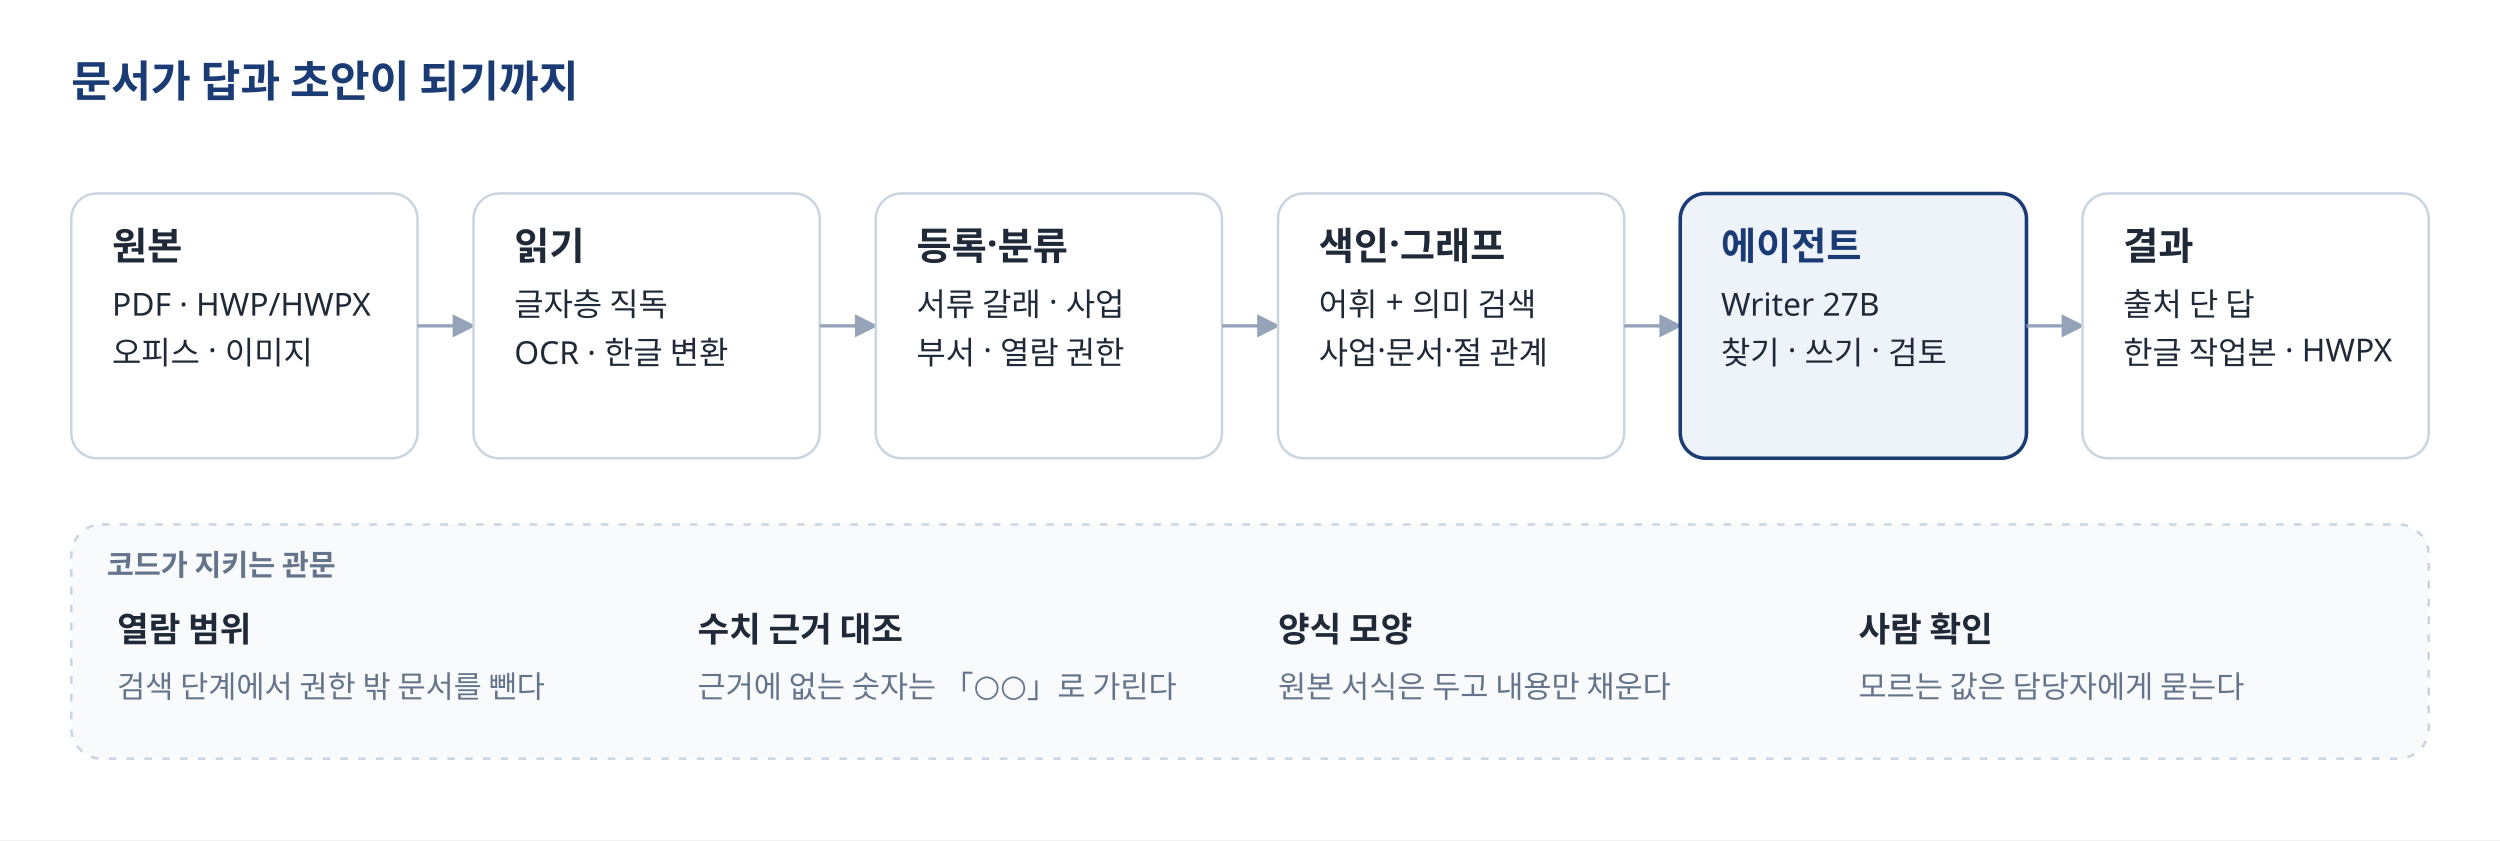
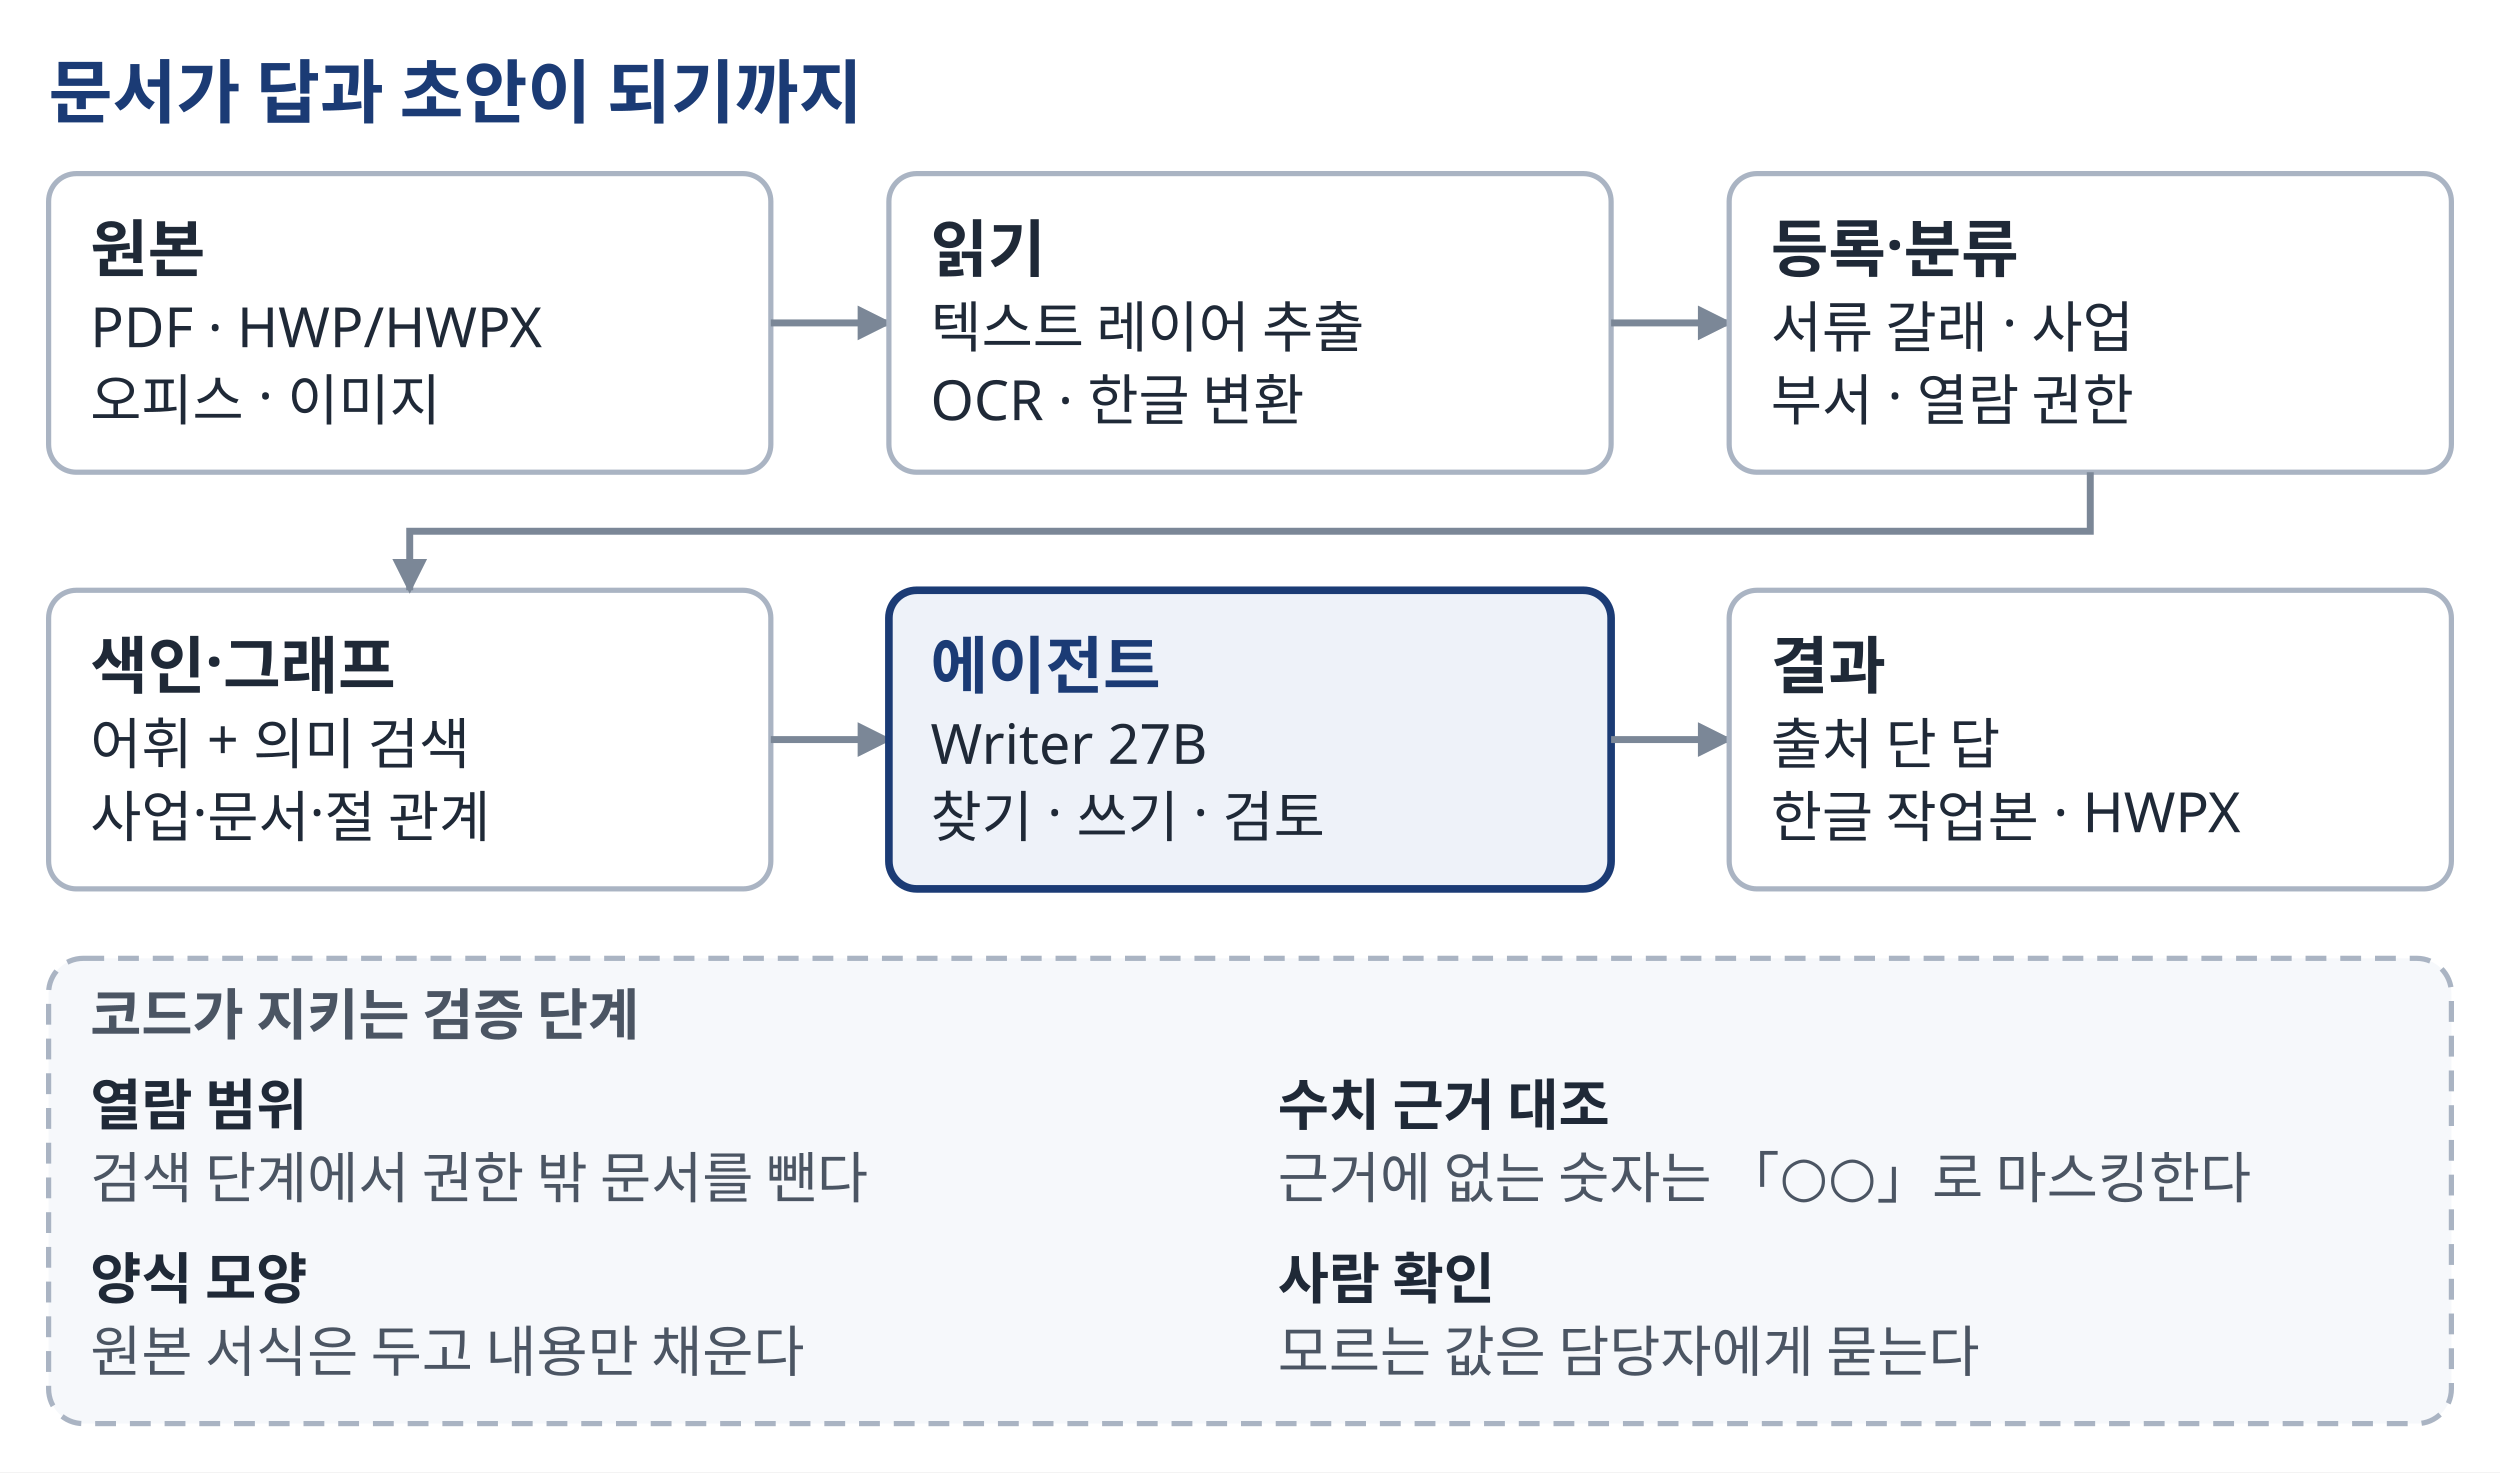
- <svg xmlns="http://www.w3.org/2000/svg" width="982" height="330" viewBox="0 0 982 330" font-family="Pretendard, 'Noto Sans KR', 'Apple SD Gothic Neo', 'Malgun Gothic', sans-serif">
+ <svg xmlns="http://www.w3.org/2000/svg" width="720" height="424" viewBox="0 0 720 424" font-family="Pretendard, 'Noto Sans KR', 'Apple SD Gothic Neo', 'Malgun Gothic', sans-serif">
  <defs>
-     <marker id="head" viewBox="0 0 10 10" refX="9" refY="5" markerWidth="7" markerHeight="7" orient="auto-start-reverse">
-       <path d="M0,0 L10,5 L0,10 z" fill="#94a3b8" />
+     <marker id="head" viewBox="0 0 10 10" refX="9" refY="5" markerWidth="5" markerHeight="5" orient="auto-start-reverse">
+       <path d="M0,0 L10,5 L0,10 z" fill="#7b8797" />
    </marker>
-     <marker id="tail" viewBox="0 0 10 10" refX="9" refY="5" markerWidth="7" markerHeight="7" orient="auto-start-reverse">
-       <path d="M0,0 L10,5 L0,10 z" fill="#94a3b8" />
+     <marker id="tail" viewBox="0 0 10 10" refX="9" refY="5" markerWidth="5" markerHeight="5" orient="auto-start-reverse">
+       <path d="M0,0 L10,5 L0,10 z" fill="#7b8797" />
    </marker>
  </defs>
-   <rect width="982" height="330" fill="#ffffff" />
-   <text x="28" y="38" font-size="17" font-weight="700" fill="#1b3b75" text-anchor="start">문서가 답과 초안이 되기까지</text>
-   <rect x="28" y="76" width="136" height="104" rx="10" fill="#ffffff" stroke="#cbd5e1" stroke-width="1" />
-   <text x="44" y="102" font-size="15" font-weight="700" fill="#1f2937" text-anchor="start">원본</text>
-   <text x="44" y="124" font-size="12.5" font-weight="400" fill="#1f2937" text-anchor="start">PDF · HWP/HWPX</text>
-   <text x="44" y="143" font-size="12.5" font-weight="400" fill="#1f2937" text-anchor="start">오피스 · 이미지</text>
-   <path d="M164,128 L186,128" fill="none" stroke="#94a3b8" stroke-width="1.3" marker-end="url(#head)" />
-   <rect x="186" y="76" width="136" height="104" rx="10" fill="#ffffff" stroke="#cbd5e1" stroke-width="1" />
-   <text x="202" y="102" font-size="15" font-weight="700" fill="#1f2937" text-anchor="start">읽기</text>
-   <text x="202" y="124" font-size="12.5" font-weight="400" fill="#1f2937" text-anchor="start">글자층 직독</text>
-   <text x="202" y="143" font-size="12.5" font-weight="400" fill="#1f2937" text-anchor="start">OCR · 한글 변환</text>
-   <path d="M322,128 L344,128" fill="none" stroke="#94a3b8" stroke-width="1.3" marker-end="url(#head)" />
-   <rect x="344" y="76" width="136" height="104" rx="10" fill="#ffffff" stroke="#cbd5e1" stroke-width="1" />
-   <text x="360" y="102" font-size="15" font-weight="700" fill="#1f2937" text-anchor="start">등록·분류</text>
-   <text x="360" y="124" font-size="12.5" font-weight="400" fill="#1f2937" text-anchor="start">서류 갈래 · 사업</text>
-   <text x="360" y="143" font-size="12.5" font-weight="400" fill="#1f2937" text-anchor="start">부서 · 열람 권한</text>
-   <path d="M480,128 L502,128" fill="none" stroke="#94a3b8" stroke-width="1.3" marker-end="url(#head)" />
-   <rect x="502" y="76" width="136" height="104" rx="10" fill="#ffffff" stroke="#cbd5e1" stroke-width="1" />
-   <text x="518" y="102" font-size="15" font-weight="700" fill="#1f2937" text-anchor="start">색인·그래프</text>
-   <text x="518" y="124" font-size="12.5" font-weight="400" fill="#1f2937" text-anchor="start">어휘 + 의미 검색</text>
-   <text x="518" y="143" font-size="12.5" font-weight="400" fill="#1f2937" text-anchor="start">사업·문서·절 관계</text>
-   <path d="M638,128 L660,128" fill="none" stroke="#94a3b8" stroke-width="1.3" marker-end="url(#head)" />
-   <rect x="660" y="76" width="136" height="104" rx="10" fill="#eef2f9" stroke="#1b3b75" stroke-width="1.4" />
-   <text x="676" y="102" font-size="15" font-weight="700" fill="#1b3b75" text-anchor="start">에이전트</text>
-   <text x="676" y="124" font-size="12.5" font-weight="400" fill="#1f2937" text-anchor="start">Writer 27B</text>
-   <text x="676" y="143" font-size="12.5" font-weight="400" fill="#1f2937" text-anchor="start">찾기 · 쓰기 · 검토</text>
-   <path d="M796,128 L818,128" fill="none" stroke="#94a3b8" stroke-width="1.3" marker-end="url(#head)" />
-   <rect x="818" y="76" width="136" height="104" rx="10" fill="#ffffff" stroke="#cbd5e1" stroke-width="1" />
-   <text x="834" y="102" font-size="15" font-weight="700" fill="#1f2937" text-anchor="start">결과</text>
-   <text x="834" y="124" font-size="12.5" font-weight="400" fill="#1f2937" text-anchor="start">출처 단 답</text>
-   <text x="834" y="143" font-size="12.5" font-weight="400" fill="#1f2937" text-anchor="start">한글 작업본 · HWPX</text>
-   <rect x="28" y="206" width="926" height="92" rx="12" fill="#f8fafc" stroke="#cbd5e1" stroke-dasharray="3 4" />
-   <text x="42" y="226" font-size="11.5" font-weight="600" fill="#64748b" text-anchor="start">코드가 지키는 관문</text>
-   <text x="46" y="252" font-size="13.5" font-weight="700" fill="#1f2937" text-anchor="start">열람 범위</text>
-   <text x="46" y="274" font-size="12" font-weight="400" fill="#64748b" text-anchor="start">검색 단계에서 권한 밖 문서를 뺀다</text>
-   <text x="274" y="252" font-size="13.5" font-weight="700" fill="#1f2937" text-anchor="start">수치 근거 대조</text>
-   <text x="274" y="274" font-size="12" font-weight="400" fill="#64748b" text-anchor="start">근거에 없는 숫자는 「○○」로 가린다</text>
-   <text x="502" y="252" font-size="13.5" font-weight="700" fill="#1f2937" text-anchor="start">양식 모양</text>
-   <text x="502" y="274" font-size="12" font-weight="400" fill="#64748b" text-anchor="start">원본 서식은 두고 내용만 채운다</text>
-   <text x="730" y="252" font-size="13.5" font-weight="700" fill="#1f2937" text-anchor="start">사람 확인</text>
-   <text x="730" y="274" font-size="12" font-weight="400" fill="#64748b" text-anchor="start">모르는 값은 담당자에게 묻는다</text>
+   <rect width="720" height="424" fill="#ffffff" />
+   <text x="14.0" y="33.8" font-size="20" font-weight="700" fill="#1b3b75" text-anchor="start">문서가 답과 초안이 되기까지</text>
+   <rect x="14.0" y="50.0" width="208.0" height="86.0" rx="8" fill="#ffffff" stroke="#aab4c3" stroke-width="1.5" />
+   <text x="26.0" y="78.2" font-size="18" font-weight="700" fill="#1f2937" text-anchor="start">원본</text>
+   <text x="26.0" y="100.0" font-size="16" font-weight="400" fill="#1f2937" text-anchor="start">PDF · HWP/HWPX</text>
+   <text x="26.0" y="121.0" font-size="16" font-weight="400" fill="#1f2937" text-anchor="start">오피스 · 이미지</text>
+   <path d="M222.0,93.0 L256.0,93.0" fill="none" stroke="#7b8797" stroke-width="2.0" marker-end="url(#head)" />
+   <rect x="256.0" y="50.0" width="208.0" height="86.0" rx="8" fill="#ffffff" stroke="#aab4c3" stroke-width="1.5" />
+   <text x="268.0" y="78.2" font-size="18" font-weight="700" fill="#1f2937" text-anchor="start">읽기</text>
+   <text x="268.0" y="100.0" font-size="16" font-weight="400" fill="#1f2937" text-anchor="start">텍스트 레이어 추출</text>
+   <text x="268.0" y="121.0" font-size="16" font-weight="400" fill="#1f2937" text-anchor="start">OCR · 한글 변환</text>
+   <path d="M464.0,93.0 L498.0,93.0" fill="none" stroke="#7b8797" stroke-width="2.0" marker-end="url(#head)" />
+   <rect x="498.0" y="50.0" width="208.0" height="86.0" rx="8" fill="#ffffff" stroke="#aab4c3" stroke-width="1.5" />
+   <text x="510.0" y="78.2" font-size="18" font-weight="700" fill="#1f2937" text-anchor="start">등록·분류</text>
+   <text x="510.0" y="100.0" font-size="16" font-weight="400" fill="#1f2937" text-anchor="start">서류 갈래 · 사업</text>
+   <text x="510.0" y="121.0" font-size="16" font-weight="400" fill="#1f2937" text-anchor="start">부서 · 열람 권한</text>
+   <rect x="14.0" y="170.0" width="208.0" height="86.0" rx="8" fill="#ffffff" stroke="#aab4c3" stroke-width="1.5" />
+   <text x="26.0" y="198.2" font-size="18" font-weight="700" fill="#1f2937" text-anchor="start">색인·그래프</text>
+   <text x="26.0" y="220.0" font-size="16" font-weight="400" fill="#1f2937" text-anchor="start">어휘 + 의미 검색</text>
+   <text x="26.0" y="241.0" font-size="16" font-weight="400" fill="#1f2937" text-anchor="start">사업·문서·절 관계</text>
+   <path d="M222.0,213.0 L256.0,213.0" fill="none" stroke="#7b8797" stroke-width="2.0" marker-end="url(#head)" />
+   <rect x="256.0" y="170.0" width="208.0" height="86.0" rx="8" fill="#eef2f9" stroke="#1b3b75" stroke-width="2.2" />
+   <text x="268.0" y="198.2" font-size="18" font-weight="700" fill="#1b3b75" text-anchor="start">에이전트</text>
+   <text x="268.0" y="220.0" font-size="16" font-weight="400" fill="#1f2937" text-anchor="start">Writer 27B</text>
+   <text x="268.0" y="241.0" font-size="16" font-weight="400" fill="#1f2937" text-anchor="start">찾기 · 쓰기 · 검토</text>
+   <path d="M464.0,213.0 L498.0,213.0" fill="none" stroke="#7b8797" stroke-width="2.0" marker-end="url(#head)" />
+   <rect x="498.0" y="170.0" width="208.0" height="86.0" rx="8" fill="#ffffff" stroke="#aab4c3" stroke-width="1.5" />
+   <text x="510.0" y="198.2" font-size="18" font-weight="700" fill="#1f2937" text-anchor="start">결과</text>
+   <text x="510.0" y="220.0" font-size="16" font-weight="400" fill="#1f2937" text-anchor="start">출처 단 답</text>
+   <text x="510.0" y="241.0" font-size="16" font-weight="400" fill="#1f2937" text-anchor="start">한글 작업본 · HWPX</text>
+   <path d="M602.0,136.0 L602.0,153.0 L118.0,153.0 L118.0,170.0" fill="none" stroke="#7b8797" stroke-width="2.0" marker-end="url(#head)" />
+   <rect x="14.0" y="276.0" width="692.0" height="134.0" rx="10" fill="#f6f8fb" stroke="#aab4c3" stroke-width="1.5" stroke-dasharray="6 4" />
+   <text x="26.0" y="298.0" font-size="16" font-weight="700" fill="#4b5563" text-anchor="start">코드가 지키는 검증 단계</text>
+   <text x="26.0" y="324.0" font-size="16" font-weight="700" fill="#1f2937" text-anchor="start">열람 범위</text>
+   <text x="26.0" y="345.0" font-size="16" font-weight="400" fill="#4b5563" text-anchor="start">검색 단계에서 권한 밖 문서를 뺀다</text>
+   <text x="368.0" y="324.0" font-size="16" font-weight="700" fill="#1f2937" text-anchor="start">수치 근거 대조</text>
+   <text x="368.0" y="345.0" font-size="16" font-weight="400" fill="#4b5563" text-anchor="start">근거에 없는 숫자는 「○○」로 마스킹한다</text>
+   <text x="26.0" y="374.0" font-size="16" font-weight="700" fill="#1f2937" text-anchor="start">양식 모양</text>
+   <text x="26.0" y="395.0" font-size="16" font-weight="400" fill="#4b5563" text-anchor="start">원본 서식은 두고 내용만 채운다</text>
+   <text x="368.0" y="374.0" font-size="16" font-weight="700" fill="#1f2937" text-anchor="start">사람 확인</text>
+   <text x="368.0" y="395.0" font-size="16" font-weight="400" fill="#4b5563" text-anchor="start">모르는 값은 담당자에게 묻는다</text>
</svg>
